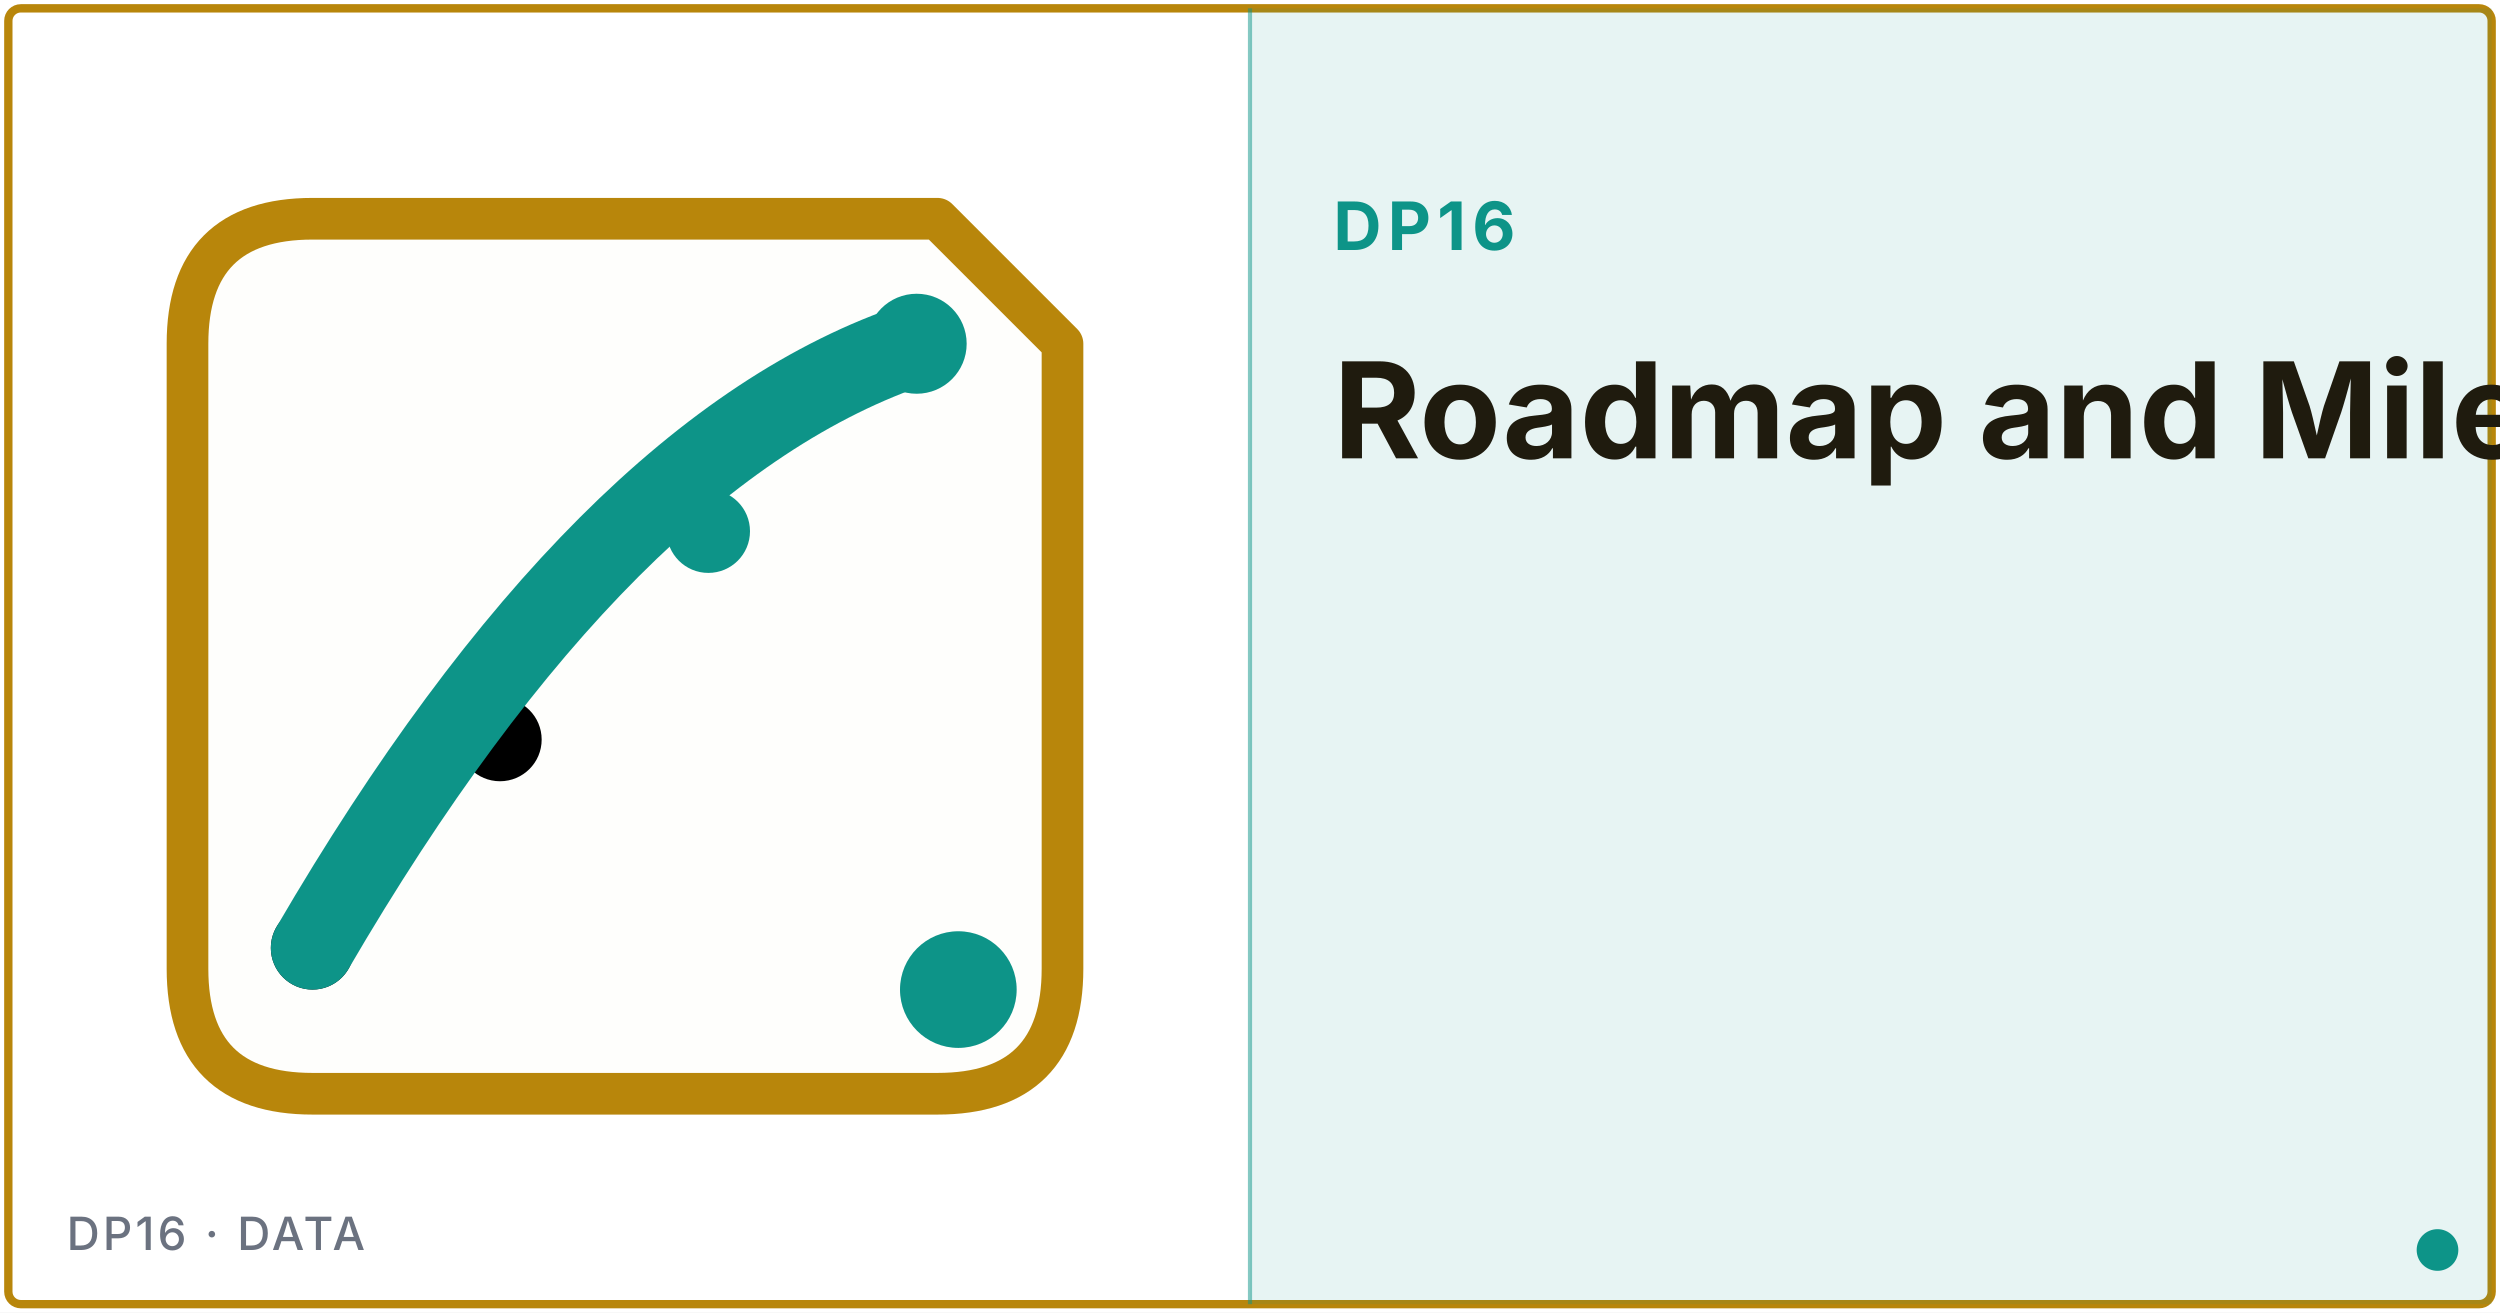
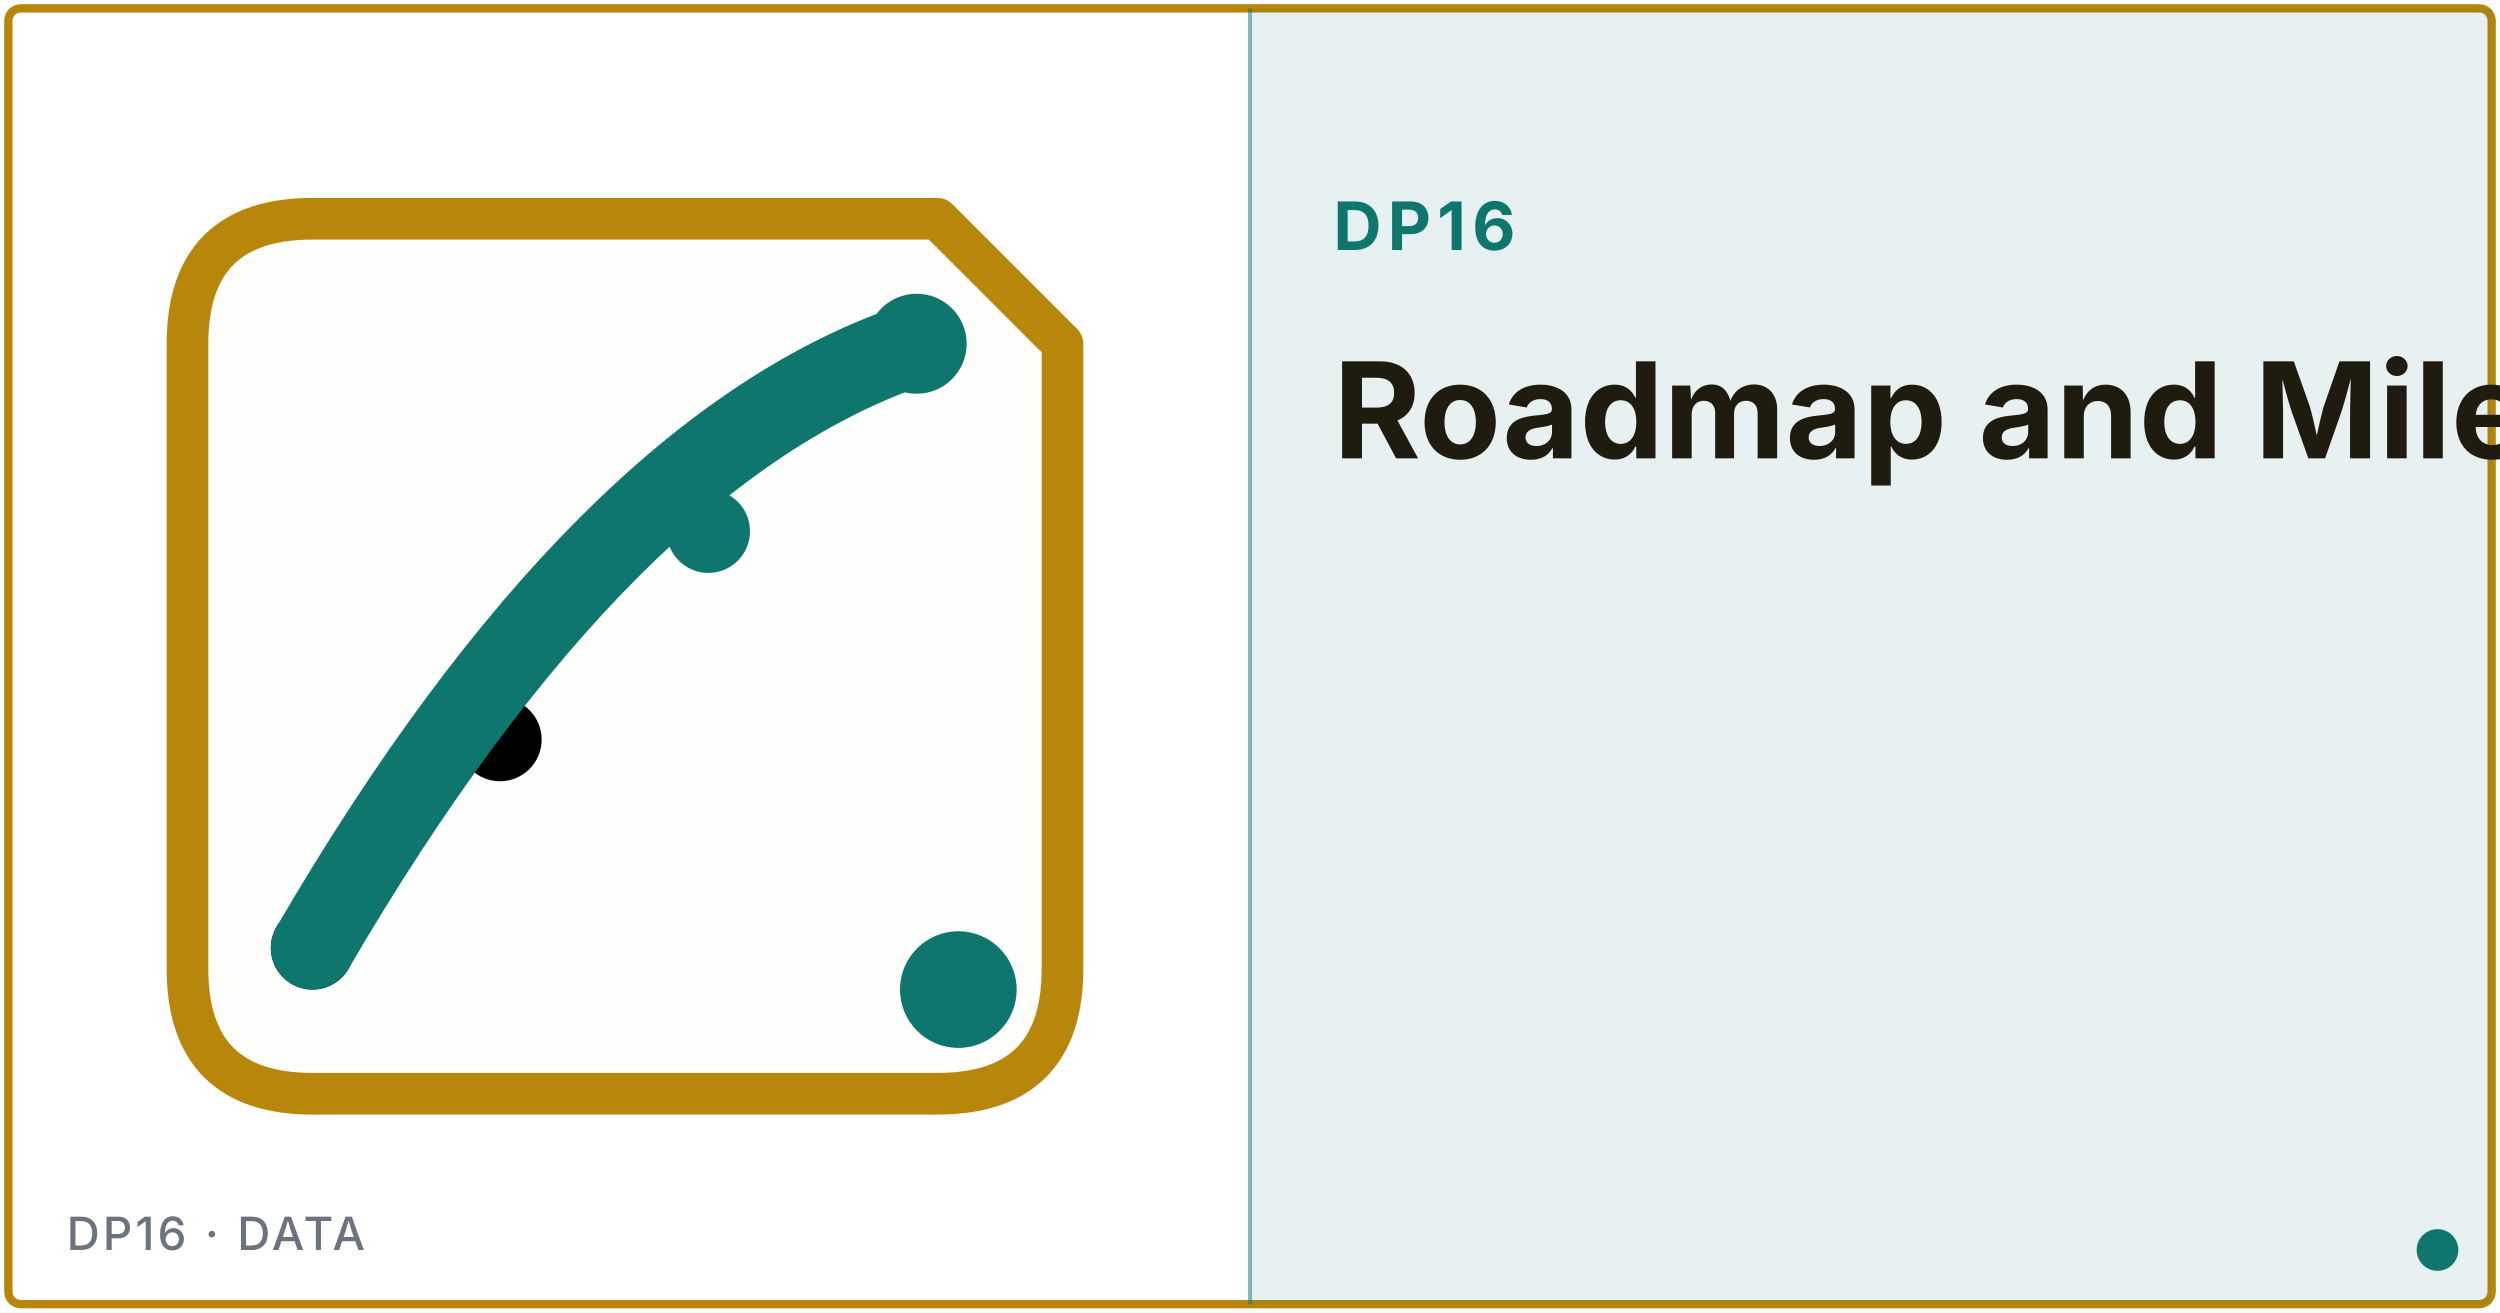
<svg xmlns="http://www.w3.org/2000/svg" viewBox="0 0 1200 630" width="1200" height="630" role="img" aria-labelledby="t">
  <rect width="1200" height="630" fill="#ffffff" />
  <rect x="4" y="4" width="1192" height="622" rx="6" fill="none" stroke="#b8860b" stroke-width="4" />
-   <rect x="600" y="4" width="596" height="622" fill="#0d9488" fill-opacity="0.10" />
-   <line x1="600" y1="4" x2="600" y2="626" stroke="#0d9488" stroke-width="2" stroke-opacity="0.5" />
+   <rect x="600" y="4" width="596" height="622" fill="#0f766e" fill-opacity="0.10" />
+   <line x1="600" y1="4" x2="600" y2="626" stroke="#0f766e" stroke-width="2" stroke-opacity="0.5" />
  <svg x="60" y="75" width="480" height="480" viewBox="0 0 24 24" fill="none" stroke="#1f2937" stroke-width="2" stroke-linecap="round" stroke-linejoin="round">
    <path d="M 4.5 1.5 L 19.5 1.5 L 22.5 4.5 L 22.5 19.5 Q 22.5 22.5 19.5 22.5 L 4.5 22.5 Q 1.5 22.5 1.5 19.5 L 1.5 4.5 Q 1.5 1.5 4.5 1.5 Z" fill="#f5e9c8" fill-opacity="0.06" stroke="#b8860b" stroke-width="1" />
-     <circle cx="20" cy="20" r="1.4" fill="#0d9488" stroke="none" />
+     <circle cx="20" cy="20" r="1.4" fill="#0f766e" stroke="none" />
    <circle cx="4.5" cy="19" r="1.0" fill="currentColor" stroke="none" />
    <circle cx="9" cy="14" r="1.0" fill="currentColor" stroke="none" />
-     <circle cx="14" cy="9" r="1.0" fill="#0d9488" stroke="none" />
-     <circle cx="19" cy="4.5" r="1.2" fill="#0d9488" stroke="none" />
-     <path d="M4.5 19 Q11.5 7 19 4.5" stroke="#0d9488" fill="none" />
+     <circle cx="14" cy="9" r="1.0" fill="#0f766e" stroke="none" />
+     <circle cx="19" cy="4.5" r="1.2" fill="#0f766e" stroke="none" />
+     <path d="M4.5 19 Q11.5 7 19 4.5" stroke="#0f766e" fill="none" />
  </svg>
-   <text x="640" y="120" font-family="Inter, &quot;SF Pro Text&quot;, &quot;Segoe UI&quot;, system-ui, sans-serif" font-size="32" font-weight="700" fill="#0d9488" letter-spacing="3">DP16</text>
+   <text x="640" y="120" font-family="Inter, &quot;SF Pro Text&quot;, &quot;Segoe UI&quot;, system-ui, sans-serif" font-size="32" font-weight="700" fill="#0f766e" letter-spacing="3">DP16</text>
  <text x="640" y="220" font-family="Inter, &quot;SF Pro Text&quot;, &quot;Segoe UI&quot;, system-ui, sans-serif" font-size="64" font-weight="700" fill="#1f1b0e">Roadmap and Milestones</text>
  <text x="32" y="600" font-family="Inter, &quot;SF Pro Text&quot;, &quot;Segoe UI&quot;, system-ui, sans-serif" font-size="22" font-weight="500" fill="#6b7280" letter-spacing="1.5">DP16 · DATA</text>
-   <circle cx="1170" cy="600" r="10" fill="#0d9488" />
+   <circle cx="1170" cy="600" r="10" fill="#0f766e" />
</svg>
